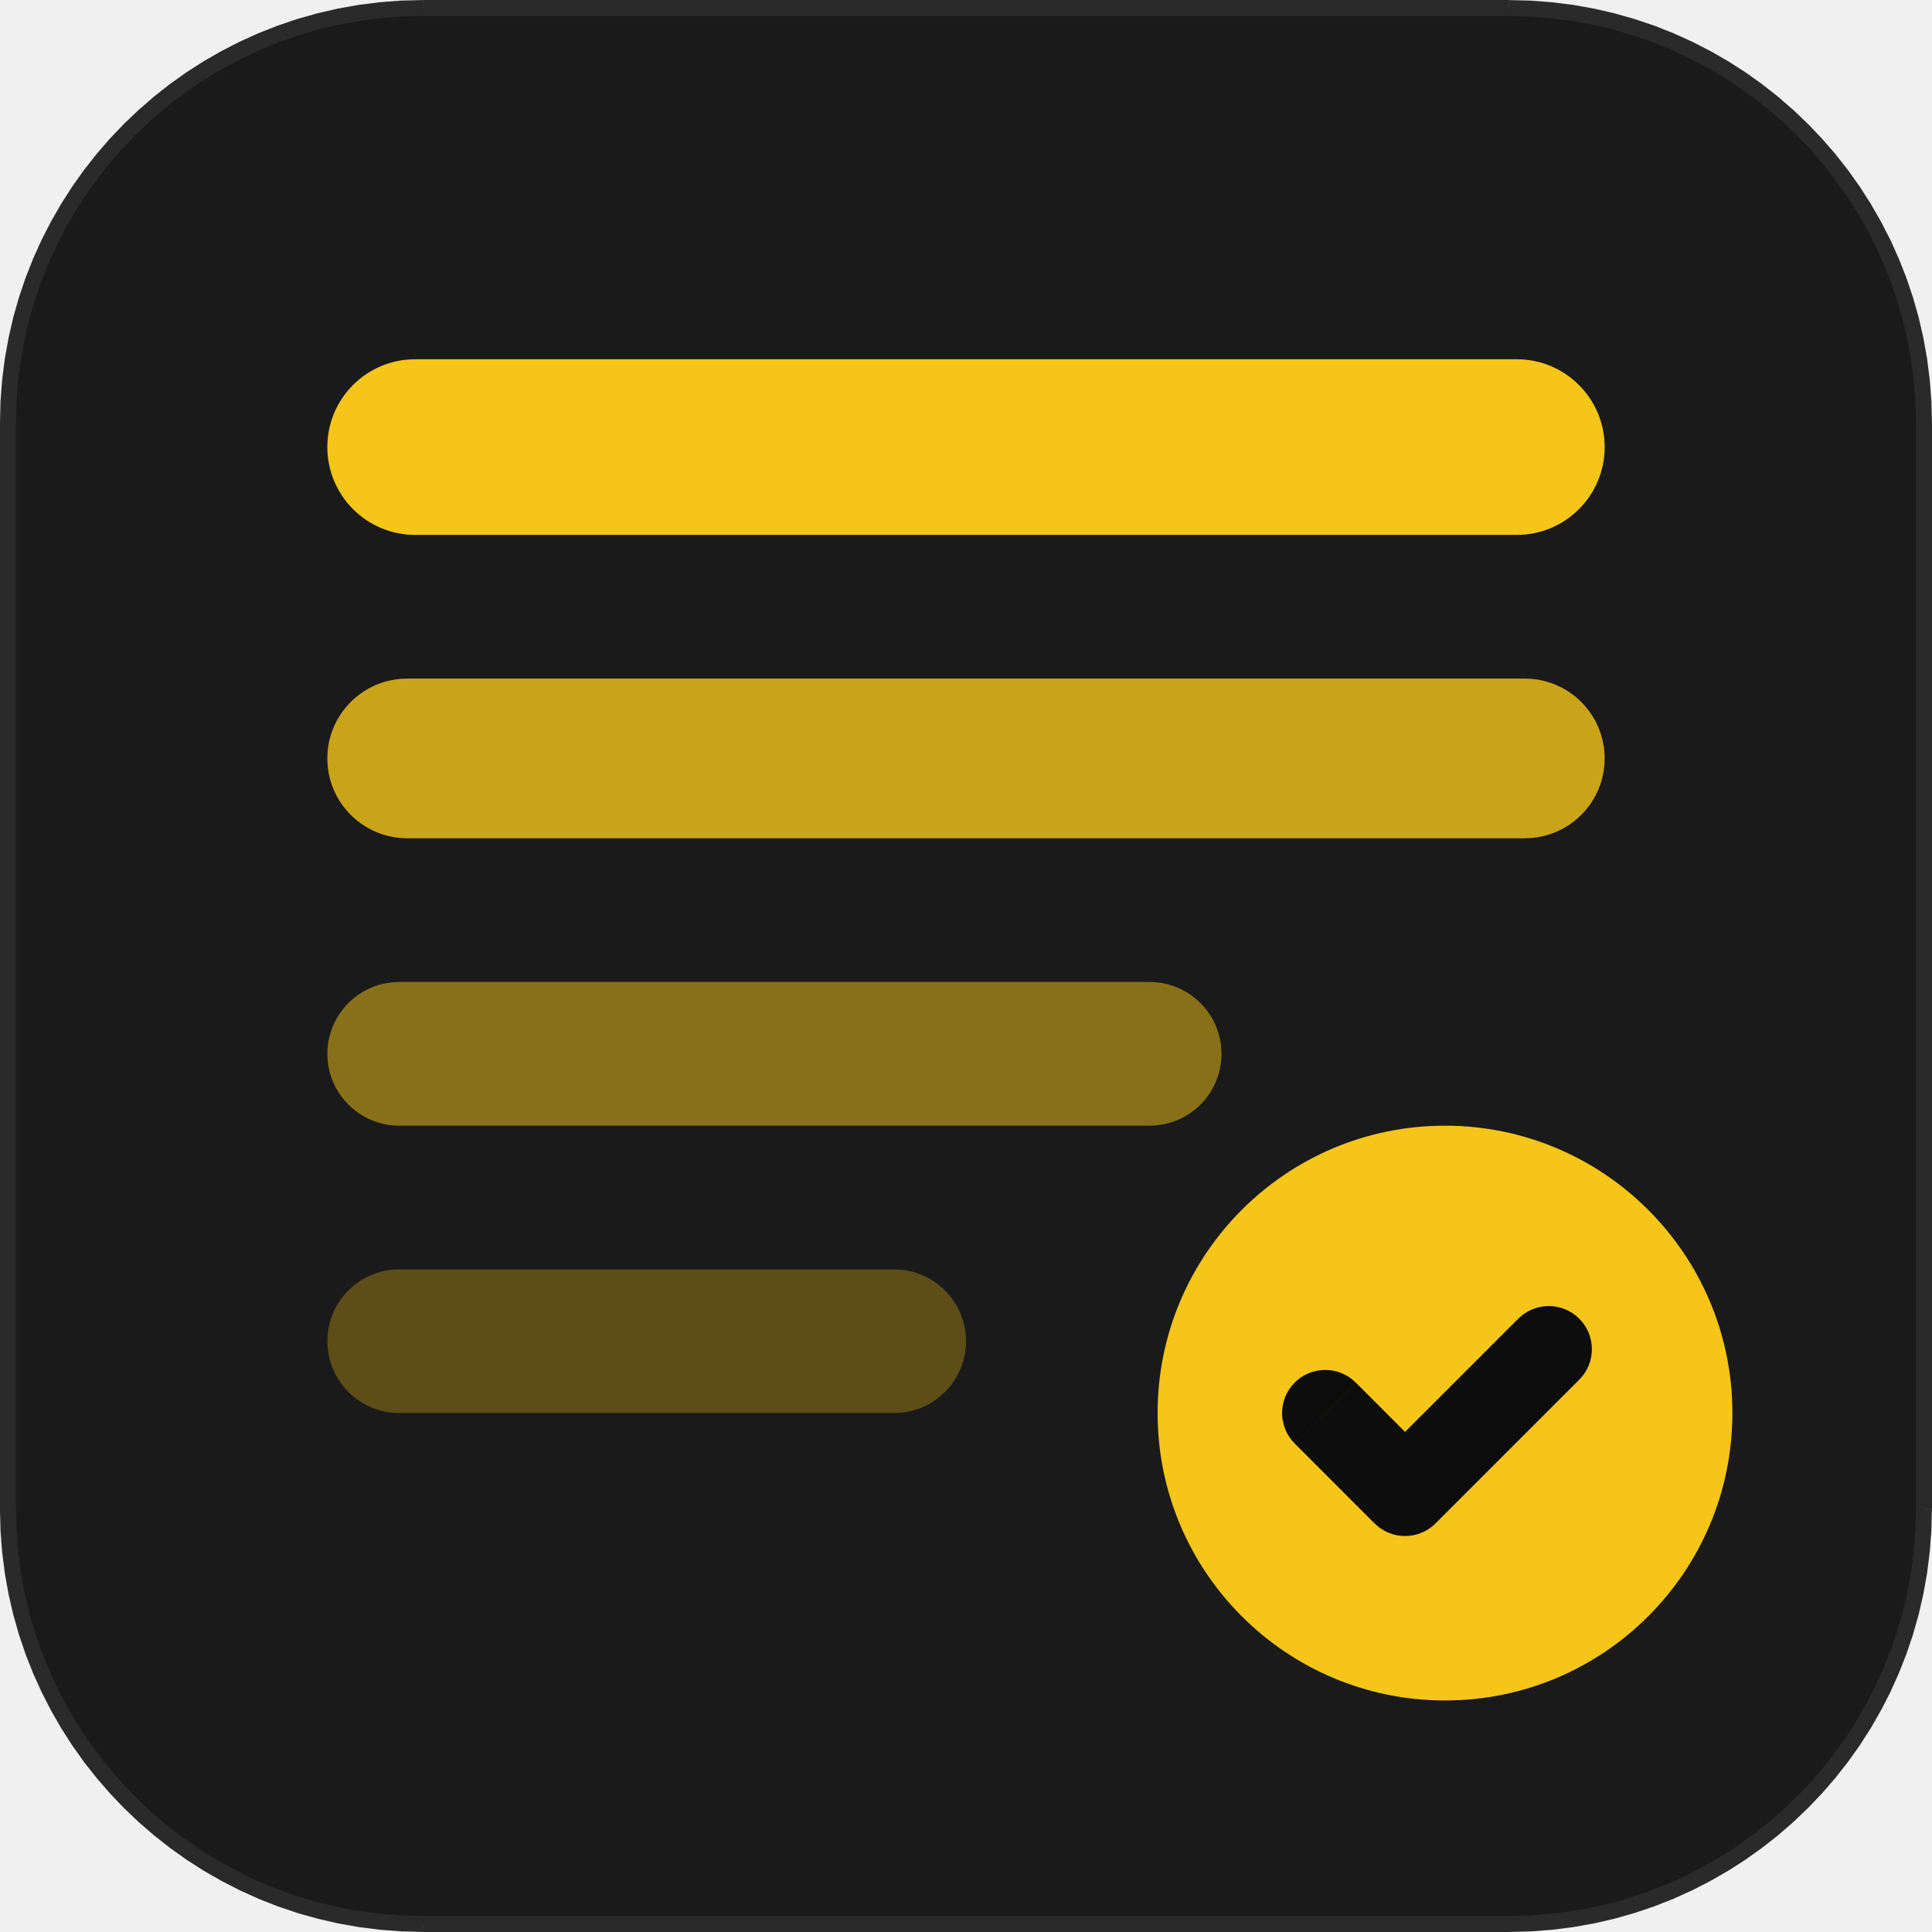
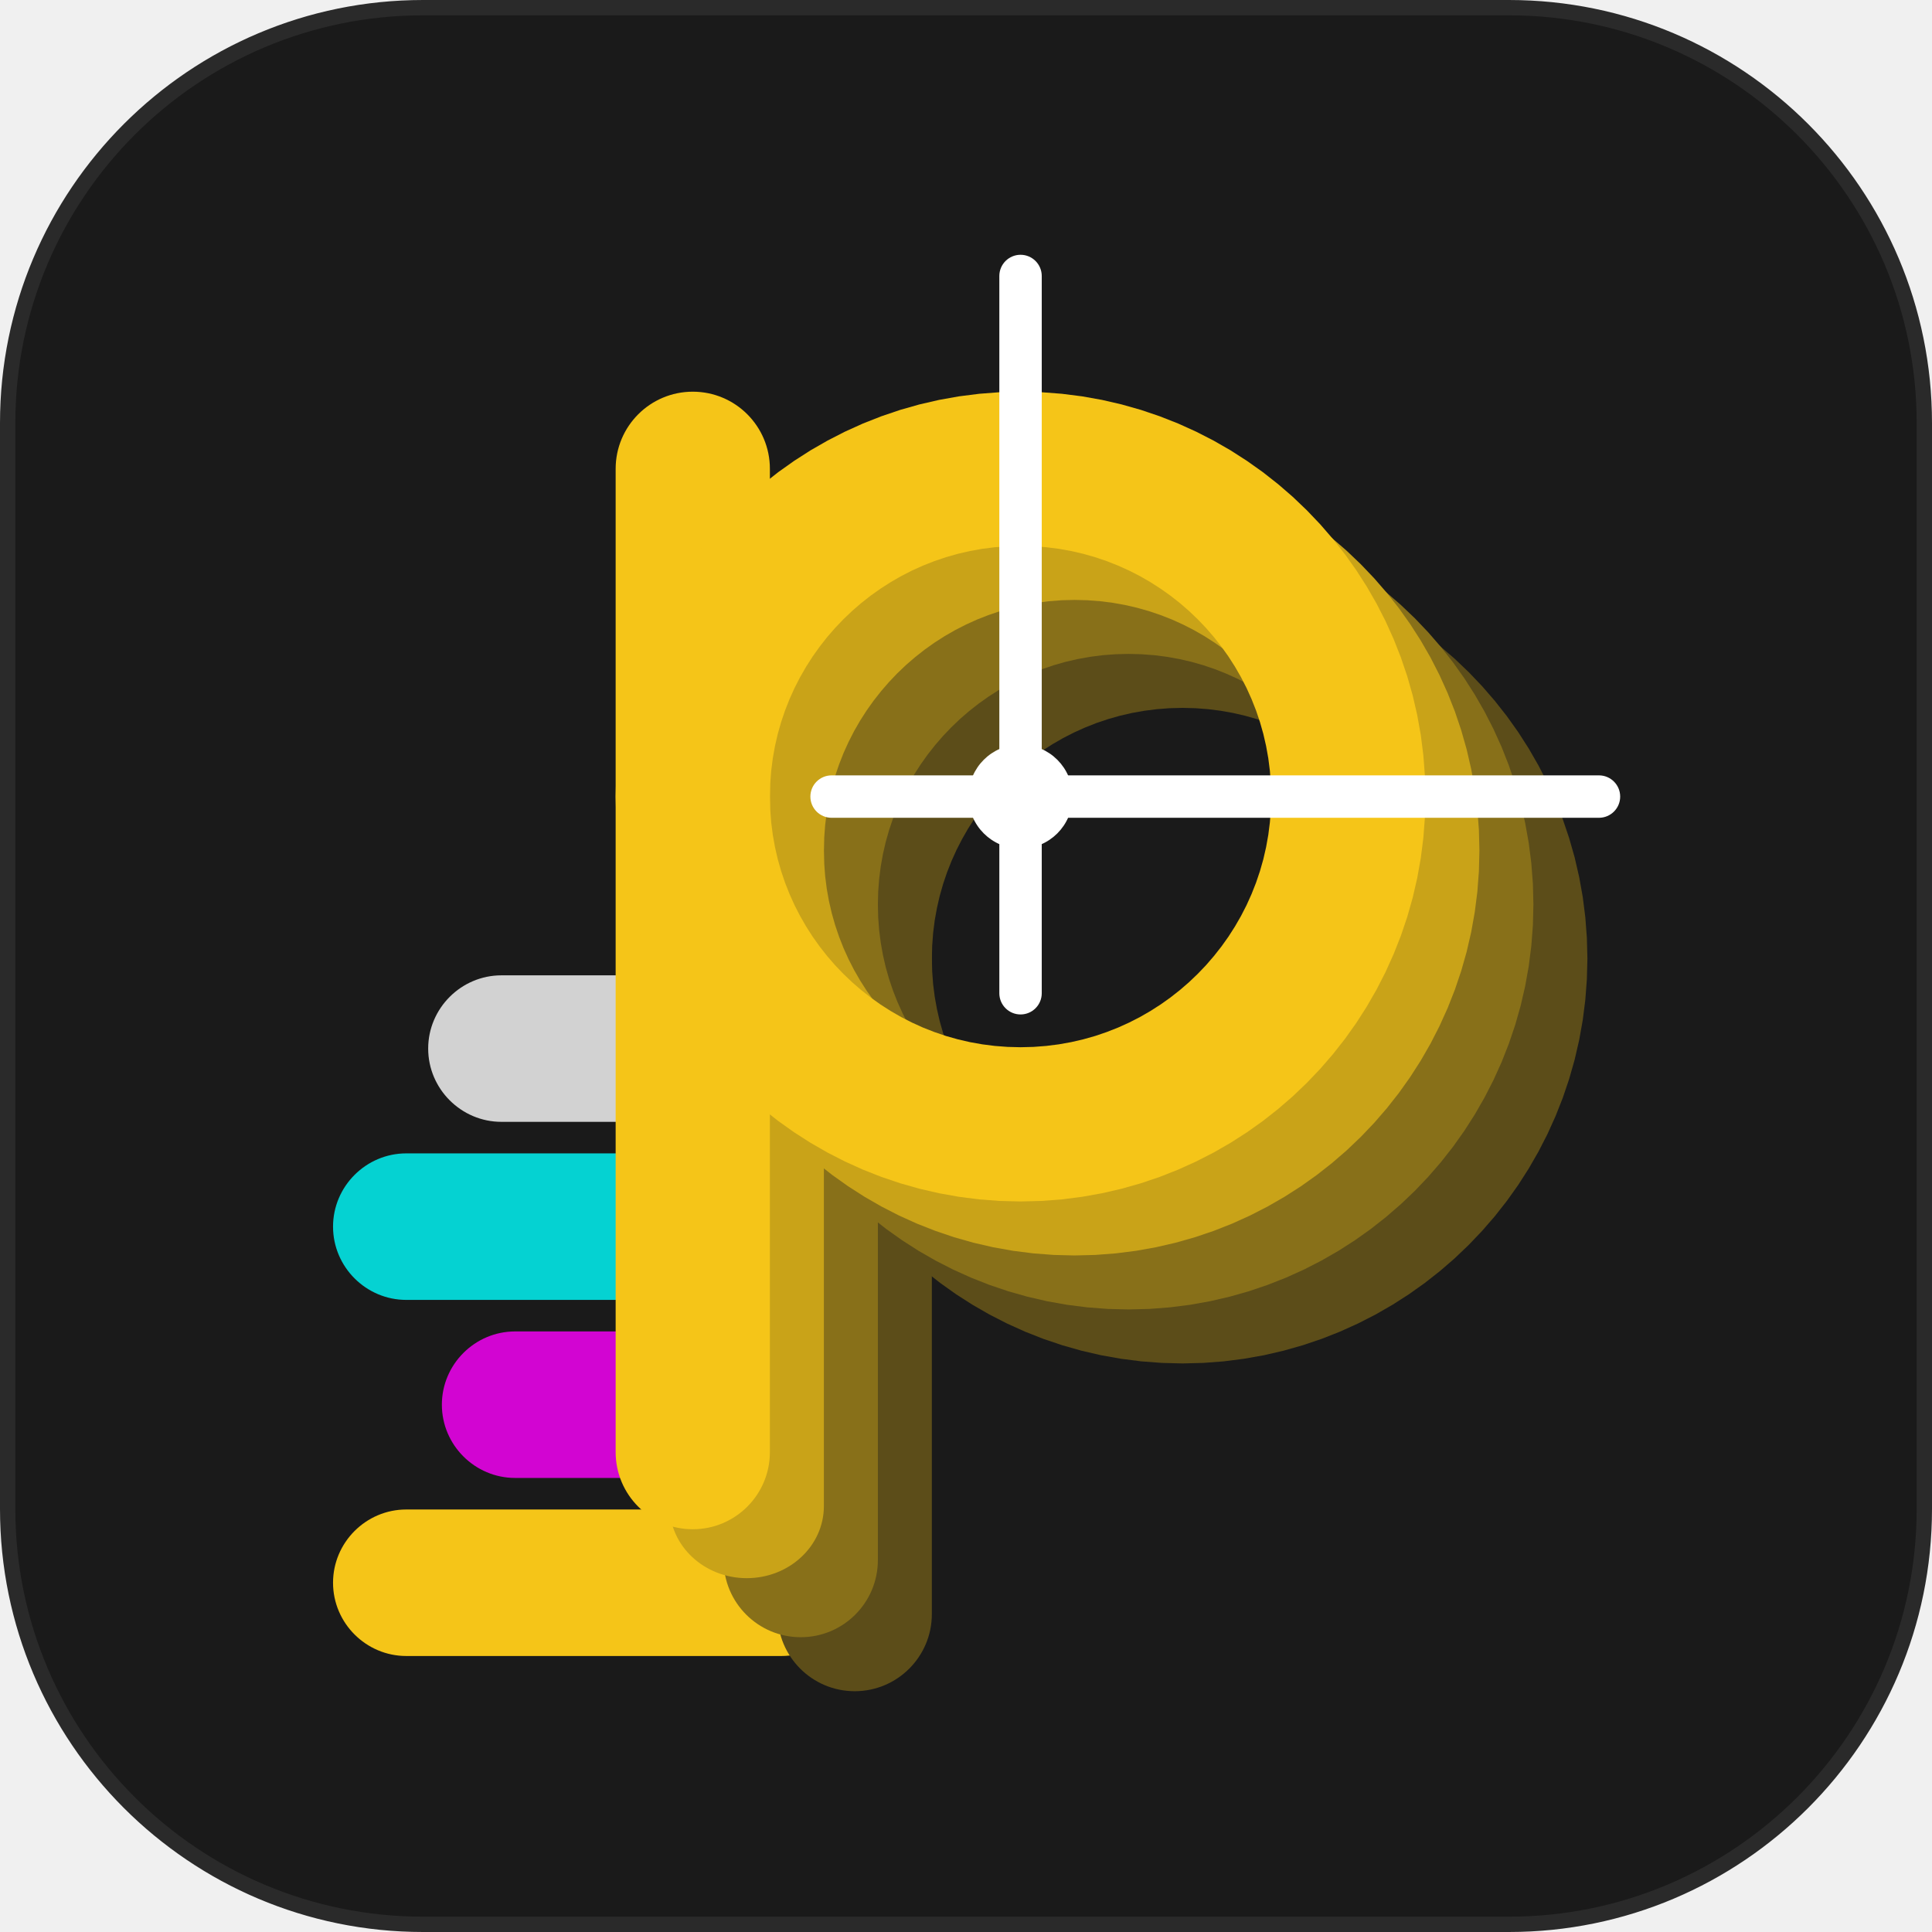
- <svg xmlns="http://www.w3.org/2000/svg" xml:space="preserve" width="0.52in" height="0.52in" version="1.1" style="shape-rendering:geometricPrecision; text-rendering:geometricPrecision; image-rendering:optimizeQuality; fill-rule:evenodd; clip-rule:evenodd" viewBox="0 0 519.93 519.93">
+ <svg xmlns="http://www.w3.org/2000/svg" xml:space="preserve" width="1008px" height="1008px" version="1.1" style="shape-rendering:geometricPrecision; text-rendering:geometricPrecision; image-rendering:optimizeQuality; fill-rule:evenodd; clip-rule:evenodd" viewBox="0 0 1008 1008">
  <defs>
    <style type="text/css">
   
-     .fil6 {fill:#0D0D0D;fill-rule:nonzero}
+     .str1 {stroke:white;stroke-width:2;stroke-miterlimit:22.926}
+     .str0 {stroke:#2A2A2A;stroke-width:8;stroke-miterlimit:22.926}
    .fil0 {fill:#1A1A1A;fill-rule:nonzero}
-     .fil1 {fill:#2A2A2A;fill-rule:nonzero}
-     .fil2 {fill:#F5C518;fill-rule:nonzero}
-     .fil5 {fill:#F5C518;fill-rule:nonzero;fill-opacity:0.302}
-     .fil4 {fill:#F5C518;fill-rule:nonzero;fill-opacity:0.502}
-     .fil3 {fill:#F5C518;fill-rule:nonzero;fill-opacity:0.8}
+     .fil5 {fill:#5C4D19;fill-rule:nonzero}
+     .fil6 {fill:#887019;fill-rule:nonzero}
+     .fil7 {fill:#C9A318;fill-rule:nonzero}
+     .fil8 {fill:#F5C518;fill-rule:nonzero}
+     .fil9 {fill:white;fill-rule:nonzero}
+     .fil3 {fill:#05D2D2}
+     .fil2 {fill:#D205D2}
+     .fil4 {fill:#D2D2D2}
+     .fil1 {fill:#F5C518}
   
  </style>
  </defs>
  <g id="Layer_x0020_1">
-     <g id="_2081344196496">
+     <g id="_2338481015728">
+       <path class="fil0 str0" d="M220.73 4l566.53 0c119.68,0 216.74,97.05 216.74,216.73l0 566.53c0,119.68 -97.06,216.74 -216.74,216.74l-566.53 0c-119.67,0 -216.73,-97.06 -216.73,-216.74l0 -566.53c0,-119.68 97.06,-216.73 216.73,-216.73z" />
      <g>
-         <path class="fil0" d="M113.87 2.15l292.19 0c61.68,0 111.72,50.04 111.72,111.72l0 292.19c0,61.68 -50.04,111.72 -111.72,111.72l-292.19 0c-61.7,0 -111.72,-50.04 -111.72,-111.72l0 -292.19c0,-61.68 50.02,-111.72 111.72,-111.72z" />
-         <path id="_1" class="fil1" d="M406.06 4.31l-292.19 0 0 -4.31 292.19 0 0 0 0 4.31zm113.87 109.56l-4.31 0 0 0 -0.14 -5.64 -0.43 -5.57 -0.69 -5.48 -0.96 -5.39 -1.22 -5.3 -1.48 -5.2 -1.72 -5.09 -1.96 -4.97 -2.19 -4.85 -2.42 -4.72 -2.64 -4.59 -2.85 -4.44 -3.06 -4.3 -3.25 -4.14 -3.44 -3.98 -3.63 -3.8 -3.81 -3.63 -3.97 -3.44 -4.14 -3.25 -4.3 -3.06 -4.44 -2.85 -4.59 -2.64 -4.72 -2.42 -4.85 -2.19 -4.98 -1.96 -5.09 -1.72 -5.2 -1.48 -5.3 -1.22 -5.39 -0.96 -5.48 -0.69 -5.57 -0.43 -5.64 -0.14 0 -4.31 5.86 0.15 5.78 0.44 5.7 0.72 5.61 1 5.5 1.27 5.41 1.53 5.29 1.79 5.17 2.04 5.04 2.28 4.91 2.52 4.77 2.74 4.62 2.96 4.46 3.18 4.3 3.38 4.13 3.58 3.95 3.77 3.77 3.95 3.58 4.13 3.38 4.3 3.18 4.46 2.96 4.62 2.74 4.77 2.52 4.91 2.28 5.04 2.04 5.17 1.79 5.3 1.53 5.4 1.27 5.51 1 5.61 0.72 5.7 0.44 5.78 0.15 5.86 0 0zm-4.31 292.19l0 -292.19 4.31 0 0 292.19 0 0 -4.31 0zm-109.57 113.87l0 -4.31 0 0 5.64 -0.14 5.57 -0.43 5.48 -0.69 5.39 -0.96 5.3 -1.22 5.2 -1.48 5.09 -1.72 4.98 -1.96 4.85 -2.19 4.72 -2.42 4.59 -2.64 4.44 -2.85 4.3 -3.06 4.14 -3.25 3.97 -3.44 3.81 -3.63 3.63 -3.81 3.44 -3.97 3.25 -4.14 3.06 -4.3 2.85 -4.44 2.64 -4.59 2.42 -4.72 2.19 -4.85 1.96 -4.98 1.72 -5.09 1.48 -5.2 1.22 -5.3 0.96 -5.39 0.69 -5.48 0.43 -5.57 0.14 -5.64 4.31 0 -0.15 5.86 -0.44 5.78 -0.72 5.7 -1 5.61 -1.27 5.5 -1.53 5.41 -1.79 5.29 -2.04 5.17 -2.28 5.04 -2.52 4.91 -2.74 4.77 -2.96 4.62 -3.18 4.46 -3.38 4.3 -3.58 4.13 -3.77 3.95 -3.95 3.77 -4.13 3.58 -4.3 3.38 -4.46 3.18 -4.62 2.96 -4.77 2.74 -4.91 2.52 -5.04 2.28 -5.17 2.04 -5.29 1.79 -5.41 1.53 -5.5 1.27 -5.61 1 -5.7 0.72 -5.78 0.44 -5.86 0.15 0 0zm-292.19 -4.31l292.19 0 0 4.31 -292.19 0 0 0 0 -4.31zm-113.87 -109.57l4.31 0 0 0 0.14 5.64 0.43 5.57 0.69 5.48 0.96 5.39 1.22 5.3 1.48 5.2 1.72 5.09 1.96 4.98 2.19 4.85 2.42 4.72 2.64 4.59 2.85 4.44 3.06 4.3 3.25 4.14 3.44 3.97 3.63 3.81 3.81 3.63 3.97 3.44 4.14 3.25 4.3 3.06 4.44 2.85 4.59 2.64 4.72 2.42 4.85 2.19 4.98 1.96 5.09 1.72 5.2 1.48 5.3 1.22 5.39 0.96 5.48 0.69 5.57 0.43 5.64 0.14 0 4.31 -5.86 -0.15 -5.78 -0.44 -5.7 -0.72 -5.61 -1 -5.5 -1.27 -5.41 -1.53 -5.29 -1.79 -5.17 -2.04 -5.04 -2.28 -4.91 -2.52 -4.77 -2.74 -4.62 -2.96 -4.46 -3.18 -4.3 -3.38 -4.13 -3.58 -3.96 -3.77 -3.76 -3.95 -3.58 -4.13 -3.39 -4.3 -3.17 -4.46 -2.96 -4.62 -2.74 -4.77 -2.52 -4.91 -2.28 -5.04 -2.04 -5.17 -1.79 -5.29 -1.54 -5.41 -1.27 -5.51 -1 -5.61 -0.72 -5.7 -0.44 -5.78 -0.15 -5.86 0 0zm4.31 -292.19l0 292.19 -4.31 0 0 -292.19 0 0 4.31 0zm109.56 -113.87l0 4.31 0 0 -5.64 0.14 -5.57 0.43 -5.48 0.69 -5.39 0.96 -5.3 1.22 -5.2 1.48 -5.09 1.72 -4.98 1.96 -4.85 2.19 -4.72 2.42 -4.59 2.64 -4.44 2.85 -4.3 3.06 -4.14 3.25 -3.97 3.44 -3.81 3.63 -3.63 3.81 -3.44 3.98 -3.26 4.14 -3.06 4.3 -2.85 4.44 -2.64 4.59 -2.42 4.72 -2.19 4.85 -1.96 4.97 -1.72 5.09 -1.48 5.2 -1.22 5.3 -0.96 5.4 -0.69 5.48 -0.43 5.57 -0.14 5.64 -4.31 0 0.15 -5.86 0.44 -5.78 0.72 -5.7 1 -5.6 1.27 -5.51 1.54 -5.4 1.79 -5.3 2.04 -5.17 2.28 -5.04 2.52 -4.91 2.74 -4.77 2.96 -4.62 3.17 -4.46 3.38 -4.3 3.58 -4.13 3.77 -3.95 3.95 -3.77 4.13 -3.58 4.3 -3.38 4.46 -3.18 4.62 -2.96 4.77 -2.74 4.91 -2.52 5.04 -2.28 5.17 -2.04 5.29 -1.79 5.41 -1.53 5.5 -1.27 5.61 -1 5.7 -0.72 5.78 -0.44 5.86 -0.15 0 0z" />
-       </g>
-       <path class="fil2" d="M111.71 96.68l296.49 0c13.05,0 23.64,10.59 23.64,23.63l0 0c0,13.05 -10.59,23.64 -23.64,23.64l-296.49 0c-13.05,0 -23.62,-10.59 -23.62,-23.64l0 0c0,-13.05 10.57,-23.63 23.64,-23.63l-0.02 0z" />
-       <path class="fil3" d="M109.57 182.62l300.78 0c11.87,0 21.49,9.63 21.49,21.49l0 0c0,11.85 -9.63,21.48 -21.49,21.48l-300.78 0c-11.85,0 -21.48,-9.63 -21.48,-21.48l0 0c0,-11.87 9.63,-21.49 21.48,-21.49z" />
-       <path class="fil4" d="M107.42 264.27l201.95 0c10.68,0 19.35,8.65 19.35,19.33l0 0c0,10.67 -8.66,19.33 -19.33,19.33l-201.96 0c-10.67,0 -19.33,-8.66 -19.33,-19.33l0 0c0,-10.68 8.66,-19.33 19.33,-19.33l0 0z" />
-       <path class="fil5" d="M107.42 341.61l133.2 0c10.68,0 19.35,8.65 19.35,19.33l0 0c0,10.67 -8.66,19.33 -19.33,19.33l-133.21 0c-10.67,0 -19.33,-8.67 -19.33,-19.33l0 0c0,-10.68 8.66,-19.33 19.33,-19.33l0 0z" />
-       <circle class="fil2" cx="388.87" cy="380.28" r="77.34" />
-       <g>
-         <path class="fil6" d="M348.43 388.48c-4.53,-4.53 -4.53,-11.89 0,-16.41 4.53,-4.53 11.89,-4.53 16.41,0l-16.42 16.41zm21.48 21.49l-21.48 -21.49 16.42 -16.41 21.48 21.49 -0 16.41 -16.41 0zm16.42 -16.41c4.53,4.53 4.53,11.89 -0,16.41 -4.53,4.53 -11.89,4.53 -16.41,-0l16.42 -16.41zm38.67 -22.27l-38.68 38.68 -16.41 -16.41 38.68 -38.68 16.41 16.41zm-16.41 -16.41c4.53,-4.53 11.88,-4.53 16.41,0 4.53,4.53 4.53,11.88 0,16.41l-16.41 -16.41z" />
+         <path class="fil1" d="M211.98 787.56l195.75 0c21.02,0 38.22,17.2 38.22,38.22l0 0c0,21.02 -17.2,38.22 -38.22,38.22l-195.75 0c-21.03,0 -38.22,-17.2 -38.22,-38.22l0 0c0,-21.02 17.19,-38.22 38.22,-38.22z" />
+         <path class="fil2" d="M268.76 694.66l110.8 0c21.02,0 38.22,17.2 38.22,38.22l0 0c0,21.03 -17.2,38.22 -38.22,38.22l-110.8 0c-21.02,0 -38.22,-17.19 -38.22,-38.22l0 0c0,-21.02 17.2,-38.22 38.22,-38.22z" />
+         <path class="fil3" d="M211.98 601.76l167.58 0c21.02,0 38.22,17.2 38.22,38.22l0 0.01c0,21.02 -17.2,38.22 -38.22,38.22l-167.58 0c-21.02,0 -38.22,-17.2 -38.22,-38.22l0 -0.01c0,-21.02 17.2,-38.22 38.22,-38.22z" />
+         <path class="fil4" d="M261.62 508.87l152.64 0c21.02,0 38.22,17.2 38.22,38.22l0 0c0,21.02 -17.2,38.22 -38.22,38.22l-152.64 0c-21.02,0 -38.22,-17.2 -38.22,-38.22l0 0c0,-21.02 17.2,-38.22 38.22,-38.22z" />
+         <g>
+           <path class="fil5" d="M405.71 329.1c0,-22.23 18.01,-40.24 40.24,-40.24 22.22,0 40.23,18.01 40.23,40.24l-80.47 0zm0 513.03l0 -513.03 80.47 0 0 513.03 -80.47 0zm80.47 0c0,22.22 -18.01,40.24 -40.23,40.24 -22.23,0 -40.24,-18.02 -40.24,-40.24l80.47 0z" />
+         </g>
+         <g>
+           <path class="fil5" d="M616.96 369.33l0 -80.47 0 0 10.83 0.27 10.71 0.82 10.57 1.34 10.41 1.86 10.23 2.36 10.05 2.85 9.83 3.33 9.6 3.78 9.37 4.24 9.12 4.67 8.85 5.08 8.56 5.5 8.29 5.88 7.97 6.27 7.66 6.63 7.32 6.99 6.99 7.33 6.63 7.66 6.27 7.97 5.89 8.28 5.49 8.57 5.09 8.85 4.67 9.11 4.23 9.37 3.79 9.61 3.32 9.83 2.86 10.04 2.36 10.23 1.86 10.41 1.34 10.57 0.81 10.72 0.28 10.83 -80.48 0 -0.17 -6.77 -0.51 -6.66 -0.83 -6.55 -1.15 -6.43 -1.46 -6.31 -1.75 -6.19 -2.06 -6.06 -2.33 -5.93 -2.62 -5.78 -2.88 -5.63 -3.15 -5.48 -3.4 -5.31 -3.65 -5.12 -3.89 -4.95 -4.11 -4.75 -4.34 -4.55 -4.55 -4.34 -4.75 -4.12 -4.95 -3.89 -5.13 -3.64 -5.31 -3.41 -5.47 -3.15 -5.64 -2.88 -5.78 -2.61 -5.92 -2.34 -6.07 -2.05 -6.18 -1.76 -6.32 -1.46 -6.43 -1.15 -6.54 -0.83 -6.66 -0.51 -6.77 -0.17 0 0zm-130.77 130.78l-80.48 0 0 0 0.27 -10.83 0.82 -10.72 1.34 -10.57 1.86 -10.41 2.36 -10.23 2.85 -10.04 3.33 -9.83 3.78 -9.61 4.24 -9.37 4.67 -9.11 5.09 -8.85 5.49 -8.57 5.89 -8.28 6.26 -7.97 6.64 -7.66 6.98 -7.33 7.33 -6.99 7.66 -6.63 7.97 -6.27 8.28 -5.88 8.57 -5.5 8.85 -5.08 9.11 -4.67 9.37 -4.24 9.61 -3.78 9.83 -3.33 10.04 -2.85 10.23 -2.36 10.41 -1.86 10.57 -1.34 10.72 -0.82 10.83 -0.27 0 80.47 -6.77 0.17 -6.66 0.51 -6.54 0.83 -6.44 1.15 -6.31 1.46 -6.19 1.76 -6.06 2.05 -5.93 2.34 -5.78 2.61 -5.63 2.88 -5.47 3.15 -5.31 3.41 -5.13 3.64 -4.95 3.89 -4.75 4.12 -4.55 4.34 -4.34 4.55 -4.12 4.75 -3.89 4.95 -3.64 5.12 -3.41 5.31 -3.14 5.48 -2.89 5.63 -2.61 5.78 -2.34 5.93 -2.05 6.06 -1.76 6.19 -1.45 6.31 -1.16 6.43 -0.83 6.55 -0.5 6.66 -0.17 6.77 0 0zm130.77 130.77l0 80.48 0 0 -10.83 -0.28 -10.72 -0.81 -10.57 -1.35 -10.41 -1.85 -10.23 -2.37 -10.04 -2.85 -9.83 -3.32 -9.61 -3.79 -9.37 -4.24 -9.11 -4.66 -8.85 -5.09 -8.57 -5.49 -8.28 -5.89 -7.97 -6.27 -7.66 -6.63 -7.33 -6.99 -6.98 -7.33 -6.64 -7.65 -6.26 -7.98 -5.89 -8.28 -5.49 -8.57 -5.09 -8.85 -4.67 -9.11 -4.23 -9.37 -3.79 -9.6 -3.33 -9.83 -2.85 -10.05 -2.36 -10.23 -1.86 -10.41 -1.34 -10.57 -0.82 -10.71 -0.27 -10.83 80.48 0 0.17 6.77 0.5 6.65 0.83 6.55 1.16 6.43 1.45 6.32 1.76 6.18 2.05 6.07 2.34 5.92 2.61 5.78 2.89 5.64 3.14 5.47 3.41 5.31 3.65 5.13 3.88 4.94 4.12 4.76 4.34 4.55 4.55 4.33 4.75 4.12 4.95 3.89 5.13 3.65 5.31 3.4 5.47 3.15 5.63 2.88 5.78 2.62 5.93 2.33 6.06 2.06 6.19 1.75 6.31 1.46 6.44 1.15 6.54 0.83 6.66 0.51 6.77 0.17 0 0zm130.77 -130.77l80.48 0 0 0 -0.28 10.83 -0.81 10.71 -1.34 10.57 -1.86 10.41 -2.36 10.23 -2.86 10.05 -3.32 9.83 -3.79 9.6 -4.23 9.37 -4.67 9.11 -5.09 8.85 -5.49 8.57 -5.89 8.28 -6.27 7.98 -6.63 7.65 -6.99 7.33 -7.32 6.99 -7.66 6.63 -7.97 6.27 -8.29 5.89 -8.56 5.49 -8.85 5.09 -9.12 4.66 -9.37 4.24 -9.6 3.79 -9.83 3.32 -10.05 2.85 -10.23 2.37 -10.41 1.85 -10.57 1.35 -10.71 0.81 -10.83 0.28 0 -80.48 6.77 -0.17 6.66 -0.51 6.54 -0.83 6.43 -1.15 6.32 -1.46 6.18 -1.75 6.07 -2.06 5.92 -2.33 5.78 -2.62 5.64 -2.88 5.47 -3.15 5.31 -3.4 5.13 -3.65 4.95 -3.89 4.75 -4.12 4.55 -4.33 4.34 -4.55 4.11 -4.76 3.89 -4.94 3.65 -5.13 3.4 -5.31 3.15 -5.47 2.88 -5.64 2.62 -5.78 2.33 -5.92 2.06 -6.07 1.75 -6.18 1.46 -6.32 1.15 -6.43 0.83 -6.55 0.51 -6.65 0.17 -6.77 0 0z" />
+         </g>
+         <g>
+           <path class="fil6" d="M377.54 300.93c0,-22.22 18.02,-40.24 40.24,-40.24 22.22,0 40.24,18.02 40.24,40.24l-80.48 0zm0 513.03l0 -513.03 80.48 0 0 513.03 -80.48 0zm80.48 0c0,22.23 -18.02,40.24 -40.24,40.24 -22.22,0 -40.24,-18.01 -40.24,-40.24l80.48 0z" />
+         </g>
+         <g>
+           <path class="fil6" d="M588.79 341.17l0 -80.48 0 0 10.83 0.27 10.71 0.82 10.58 1.34 10.41 1.86 10.23 2.36 10.04 2.85 9.83 3.33 9.61 3.79 9.37 4.23 9.11 4.67 8.85 5.09 8.57 5.49 8.28 5.89 7.97 6.27 7.66 6.63 7.33 6.98 6.98 7.33 6.64 7.66 6.26 7.97 5.89 8.28 5.49 8.57 5.09 8.85 4.67 9.12 4.24 9.36 3.78 9.61 3.33 9.83 2.85 10.04 2.36 10.24 1.86 10.41 1.34 10.57 0.82 10.71 0.27 10.83 -80.47 0 -0.18 -6.77 -0.5 -6.66 -0.83 -6.54 -1.15 -6.43 -1.46 -6.32 -1.76 -6.19 -2.05 -6.06 -2.34 -5.93 -2.61 -5.78 -2.89 -5.63 -3.14 -5.47 -3.41 -5.31 -3.65 -5.13 -3.88 -4.95 -4.12 -4.75 -4.34 -4.55 -4.55 -4.34 -4.75 -4.12 -4.95 -3.88 -5.13 -3.65 -5.31 -3.4 -5.47 -3.15 -5.63 -2.89 -5.78 -2.61 -5.93 -2.34 -6.06 -2.05 -6.19 -1.76 -6.31 -1.45 -6.44 -1.15 -6.54 -0.84 -6.66 -0.5 -6.77 -0.17 0 0zm-130.77 130.77l-80.48 0 0 0 0.28 -10.83 0.81 -10.71 1.34 -10.57 1.86 -10.41 2.36 -10.24 2.85 -10.04 3.33 -9.83 3.79 -9.61 4.23 -9.36 4.67 -9.12 5.09 -8.85 5.49 -8.57 5.89 -8.28 6.27 -7.97 6.63 -7.66 6.99 -7.33 7.32 -6.98 7.66 -6.63 7.97 -6.27 8.29 -5.89 8.56 -5.49 8.85 -5.09 9.12 -4.67 9.37 -4.23 9.6 -3.79 9.83 -3.33 10.05 -2.85 10.23 -2.36 10.41 -1.86 10.57 -1.34 10.71 -0.82 10.83 -0.27 0 80.48 -6.77 0.17 -6.66 0.5 -6.54 0.84 -6.43 1.15 -6.32 1.45 -6.19 1.76 -6.06 2.05 -5.92 2.34 -5.79 2.61 -5.63 2.89 -5.47 3.15 -5.31 3.4 -5.13 3.65 -4.94 3.88 -4.76 4.12 -4.55 4.34 -4.34 4.55 -4.11 4.75 -3.89 4.95 -3.65 5.13 -3.4 5.31 -3.15 5.47 -2.88 5.63 -2.62 5.78 -2.34 5.93 -2.05 6.06 -1.76 6.19 -1.45 6.32 -1.15 6.43 -0.83 6.54 -0.51 6.66 -0.17 6.77 0 0zm130.77 130.77l0 80.48 0 0 -10.83 -0.27 -10.71 -0.82 -10.57 -1.34 -10.41 -1.86 -10.23 -2.36 -10.05 -2.85 -9.83 -3.33 -9.6 -3.79 -9.37 -4.23 -9.12 -4.67 -8.85 -5.09 -8.56 -5.49 -8.29 -5.89 -7.97 -6.27 -7.66 -6.63 -7.32 -6.98 -6.99 -7.33 -6.63 -7.66 -6.27 -7.97 -5.89 -8.28 -5.49 -8.57 -5.09 -8.85 -4.67 -9.12 -4.23 -9.36 -3.79 -9.61 -3.33 -9.83 -2.85 -10.04 -2.36 -10.24 -1.86 -10.41 -1.34 -10.57 -0.81 -10.71 -0.28 -10.83 80.48 0 0.17 6.77 0.51 6.66 0.83 6.54 1.15 6.43 1.45 6.32 1.76 6.19 2.05 6.06 2.34 5.93 2.61 5.78 2.89 5.63 3.15 5.47 3.4 5.31 3.65 5.13 3.89 4.95 4.11 4.75 4.34 4.55 4.55 4.34 4.75 4.12 4.95 3.88 5.13 3.65 5.31 3.4 5.47 3.15 5.63 2.89 5.79 2.61 5.92 2.34 6.06 2.05 6.19 1.76 6.32 1.45 6.43 1.15 6.54 0.84 6.66 0.5 6.77 0.17 0 0zm130.78 -130.77l80.47 0 0 0 -0.27 10.83 -0.82 10.71 -1.34 10.57 -1.86 10.41 -2.36 10.24 -2.85 10.04 -3.33 9.83 -3.78 9.61 -4.24 9.36 -4.67 9.12 -5.09 8.85 -5.49 8.57 -5.89 8.28 -6.26 7.97 -6.64 7.66 -6.98 7.33 -7.33 6.98 -7.66 6.63 -7.97 6.27 -8.28 5.89 -8.57 5.49 -8.85 5.09 -9.11 4.67 -9.37 4.23 -9.61 3.79 -9.83 3.33 -10.04 2.85 -10.23 2.36 -10.41 1.86 -10.58 1.34 -10.71 0.82 -10.83 0.27 0 -80.48 6.77 -0.17 6.66 -0.5 6.54 -0.84 6.44 -1.15 6.31 -1.45 6.19 -1.76 6.06 -2.05 5.93 -2.34 5.78 -2.61 5.63 -2.89 5.47 -3.15 5.31 -3.4 5.13 -3.65 4.95 -3.88 4.75 -4.12 4.55 -4.34 4.34 -4.55 4.12 -4.75 3.88 -4.95 3.65 -5.13 3.41 -5.31 3.14 -5.47 2.89 -5.63 2.61 -5.78 2.34 -5.93 2.05 -6.06 1.76 -6.19 1.46 -6.32 1.15 -6.43 0.83 -6.54 0.5 -6.66 0.18 -6.77 0 0z" />
+         </g>
+         <g>
+           <path class="fil7" d="M560.62 313l0 -80.48 0 0 10.84 0.28 10.71 0.81 10.57 1.35 10.41 1.85 10.23 2.37 10.04 2.85 9.84 3.32 9.6 3.79 9.37 4.23 9.11 4.67 8.85 5.09 8.57 5.49 8.28 5.89 7.97 6.27 7.66 6.63 7.33 6.99 6.99 7.33 6.63 7.65 6.27 7.98 5.88 8.28 5.5 8.57 5.09 8.84 4.66 9.12 4.24 9.37 3.79 9.6 3.32 9.83 2.85 10.05 2.36 10.23 1.86 10.41 1.35 10.57 0.81 10.71 0.27 10.83 -80.47 0 -0.17 -6.77 -0.51 -6.65 -0.83 -6.55 -1.15 -6.43 -1.46 -6.32 -1.76 -6.18 -2.05 -6.06 -2.33 -5.93 -2.62 -5.78 -2.88 -5.64 -3.15 -5.47 -3.4 -5.31 -3.65 -5.13 -3.89 -4.94 -4.12 -4.76 -4.34 -4.55 -4.54 -4.34 -4.76 -4.11 -4.94 -3.89 -5.13 -3.65 -5.31 -3.4 -5.48 -3.15 -5.63 -2.88 -5.78 -2.62 -5.93 -2.33 -6.06 -2.06 -6.18 -1.75 -6.32 -1.46 -6.43 -1.15 -6.55 -0.83 -6.66 -0.51 -6.77 -0.17 0 0zm-130.77 130.77l-80.47 0 0 0 0.27 -10.83 0.81 -10.71 1.35 -10.57 1.86 -10.41 2.36 -10.23 2.85 -10.05 3.32 -9.83 3.79 -9.6 4.24 -9.37 4.66 -9.12 5.09 -8.84 5.5 -8.57 5.88 -8.28 6.27 -7.98 6.63 -7.65 6.99 -7.33 7.33 -6.99 7.66 -6.63 7.97 -6.27 8.28 -5.89 8.57 -5.49 8.85 -5.09 9.11 -4.66 9.37 -4.24 9.6 -3.79 9.83 -3.32 10.05 -2.85 10.23 -2.37 10.41 -1.85 10.57 -1.35 10.71 -0.81 10.83 -0.28 0 80.48 -6.77 0.17 -6.65 0.51 -6.55 0.83 -6.43 1.15 -6.32 1.46 -6.18 1.75 -6.06 2.06 -5.93 2.33 -5.78 2.62 -5.63 2.88 -5.48 3.15 -5.31 3.4 -5.13 3.65 -4.94 3.89 -4.76 4.11 -4.55 4.34 -4.33 4.55 -4.12 4.76 -3.89 4.94 -3.65 5.13 -3.4 5.31 -3.15 5.47 -2.88 5.64 -2.62 5.78 -2.33 5.93 -2.05 6.06 -1.76 6.18 -1.46 6.32 -1.15 6.43 -0.83 6.55 -0.51 6.65 -0.17 6.77 0 0zm130.77 130.78l0 80.47 0 0 -10.83 -0.27 -10.71 -0.82 -10.57 -1.34 -10.41 -1.86 -10.23 -2.36 -10.05 -2.85 -9.83 -3.33 -9.6 -3.78 -9.37 -4.24 -9.11 -4.67 -8.85 -5.09 -8.57 -5.49 -8.28 -5.89 -7.97 -6.26 -7.66 -6.63 -7.33 -6.99 -6.99 -7.33 -6.63 -7.66 -6.27 -7.97 -5.88 -8.28 -5.5 -8.57 -5.09 -8.85 -4.66 -9.11 -4.24 -9.37 -3.79 -9.61 -3.32 -9.83 -2.85 -10.04 -2.36 -10.23 -1.86 -10.41 -1.35 -10.57 -0.81 -10.72 -0.27 -10.83 80.47 0 0.17 6.77 0.51 6.66 0.83 6.55 1.15 6.43 1.46 6.31 1.76 6.19 2.05 6.06 2.33 5.93 2.62 5.78 2.88 5.63 3.15 5.48 3.4 5.31 3.65 5.12 3.89 4.95 4.12 4.75 4.33 4.55 4.55 4.34 4.76 4.12 4.94 3.89 5.13 3.64 5.31 3.41 5.48 3.15 5.63 2.88 5.78 2.61 5.93 2.34 6.06 2.05 6.18 1.76 6.32 1.46 6.43 1.15 6.55 0.83 6.65 0.5 6.77 0.18 0 0zm130.78 -130.78l80.47 0 0 0 -0.27 10.83 -0.81 10.72 -1.35 10.57 -1.86 10.41 -2.36 10.23 -2.85 10.04 -3.32 9.83 -3.79 9.61 -4.24 9.37 -4.66 9.11 -5.09 8.85 -5.5 8.57 -5.88 8.28 -6.27 7.97 -6.63 7.66 -6.99 7.33 -7.33 6.99 -7.66 6.63 -7.97 6.26 -8.28 5.89 -8.57 5.49 -8.85 5.09 -9.11 4.67 -9.37 4.24 -9.6 3.78 -9.84 3.33 -10.04 2.85 -10.23 2.36 -10.41 1.86 -10.57 1.34 -10.71 0.82 -10.84 0.27 0 -80.47 6.77 -0.18 6.66 -0.5 6.55 -0.83 6.43 -1.15 6.32 -1.46 6.18 -1.76 6.06 -2.05 5.93 -2.34 5.78 -2.61 5.63 -2.88 5.48 -3.15 5.31 -3.41 5.13 -3.64 4.94 -3.89 4.76 -4.12 4.54 -4.34 4.34 -4.55 4.12 -4.75 3.89 -4.95 3.65 -5.12 3.4 -5.31 3.15 -5.48 2.88 -5.63 2.62 -5.78 2.33 -5.93 2.05 -6.06 1.76 -6.19 1.46 -6.31 1.15 -6.43 0.83 -6.55 0.51 -6.66 0.17 -6.77 0 0z" />
+         </g>
+         <g>
+           <path class="fil7" d="M349.38 306.42c0,-20.76 18.01,-37.6 40.23,-37.6 22.23,0 40.24,16.84 40.24,37.6l-80.47 0zm0 479.38l0 -479.38 80.47 0 0 479.38 -80.47 0zm80.47 0c0,20.76 -18.01,37.59 -40.24,37.59 -22.22,0 -40.23,-16.83 -40.23,-37.59l80.47 0z" />
+         </g>
+         <g>
+           <path class="fil8" d="M321.21 244.6c0,-22.23 18.01,-40.24 40.24,-40.24 22.22,0 40.23,18.01 40.23,40.24l-80.47 0zm0 513.03l0 -513.03 80.47 0 0 513.03 -80.47 0zm80.47 0c0,22.22 -18.01,40.24 -40.23,40.24 -22.23,0 -40.24,-18.02 -40.24,-40.24l80.47 0z" />
+         </g>
+         <g>
+           <path class="fil8" d="M532.46 284.83l0 -80.47 0 0 10.83 0.27 10.71 0.82 10.57 1.34 10.41 1.86 10.23 2.36 10.05 2.85 9.83 3.33 9.6 3.78 9.37 4.24 9.12 4.67 8.85 5.08 8.56 5.5 8.29 5.88 7.97 6.27 7.66 6.63 7.32 6.99 6.99 7.33 6.63 7.66 6.27 7.97 5.89 8.28 5.49 8.57 5.09 8.85 4.67 9.11 4.23 9.37 3.79 9.61 3.33 9.83 2.85 10.04 2.36 10.23 1.86 10.41 1.34 10.57 0.81 10.72 0.28 10.83 -80.48 0 -0.17 -6.77 -0.51 -6.66 -0.83 -6.55 -1.15 -6.43 -1.45 -6.31 -1.76 -6.19 -2.05 -6.06 -2.34 -5.93 -2.61 -5.78 -2.89 -5.63 -3.15 -5.48 -3.4 -5.31 -3.65 -5.12 -3.89 -4.95 -4.11 -4.75 -4.34 -4.55 -4.55 -4.34 -4.75 -4.12 -4.95 -3.89 -5.13 -3.64 -5.31 -3.41 -5.47 -3.15 -5.63 -2.88 -5.79 -2.61 -5.92 -2.34 -6.06 -2.05 -6.19 -1.76 -6.32 -1.46 -6.43 -1.15 -6.54 -0.83 -6.66 -0.51 -6.77 -0.17 0 0zm-130.77 130.78l-80.48 0 0 0 0.27 -10.83 0.82 -10.72 1.34 -10.57 1.86 -10.41 2.36 -10.23 2.85 -10.04 3.33 -9.83 3.78 -9.61 4.24 -9.37 4.67 -9.11 5.09 -8.85 5.49 -8.57 5.89 -8.28 6.26 -7.97 6.64 -7.66 6.98 -7.33 7.33 -6.99 7.66 -6.63 7.97 -6.27 8.28 -5.88 8.57 -5.5 8.85 -5.08 9.11 -4.67 9.37 -4.24 9.61 -3.78 9.83 -3.33 10.04 -2.85 10.23 -2.36 10.41 -1.86 10.58 -1.34 10.71 -0.82 10.83 -0.27 0 80.47 -6.77 0.17 -6.66 0.51 -6.54 0.83 -6.44 1.15 -6.31 1.46 -6.19 1.76 -6.06 2.05 -5.93 2.34 -5.78 2.61 -5.63 2.88 -5.47 3.15 -5.31 3.41 -5.13 3.64 -4.95 3.89 -4.75 4.12 -4.55 4.34 -4.34 4.55 -4.12 4.75 -3.88 4.95 -3.65 5.12 -3.4 5.31 -3.15 5.48 -2.89 5.63 -2.61 5.78 -2.34 5.93 -2.05 6.06 -1.76 6.19 -1.45 6.31 -1.15 6.43 -0.84 6.55 -0.5 6.66 -0.17 6.77 0 0zm130.77 130.77l0 80.47 0 0 -10.83 -0.27 -10.71 -0.81 -10.58 -1.35 -10.41 -1.86 -10.23 -2.36 -10.04 -2.85 -9.83 -3.32 -9.61 -3.79 -9.37 -4.24 -9.11 -4.66 -8.85 -5.09 -8.57 -5.49 -8.28 -5.89 -7.97 -6.27 -7.66 -6.63 -7.33 -6.99 -6.98 -7.33 -6.64 -7.65 -6.26 -7.98 -5.89 -8.28 -5.49 -8.57 -5.09 -8.85 -4.67 -9.11 -4.24 -9.37 -3.78 -9.6 -3.33 -9.83 -2.85 -10.05 -2.36 -10.23 -1.86 -10.41 -1.34 -10.57 -0.82 -10.71 -0.27 -10.83 80.48 0 0.17 6.77 0.5 6.65 0.84 6.55 1.15 6.43 1.45 6.32 1.76 6.18 2.05 6.06 2.34 5.93 2.61 5.78 2.89 5.64 3.15 5.47 3.4 5.31 3.65 5.13 3.88 4.94 4.12 4.76 4.34 4.55 4.55 4.34 4.75 4.11 4.95 3.89 5.13 3.65 5.31 3.4 5.47 3.15 5.63 2.88 5.78 2.62 5.93 2.33 6.06 2.06 6.19 1.75 6.31 1.46 6.44 1.15 6.54 0.83 6.66 0.51 6.77 0.17 0 0zm130.77 -130.77l80.48 0 0 0 -0.28 10.83 -0.81 10.71 -1.34 10.57 -1.86 10.41 -2.36 10.23 -2.85 10.05 -3.33 9.83 -3.79 9.6 -4.23 9.37 -4.67 9.11 -5.09 8.85 -5.49 8.57 -5.89 8.28 -6.27 7.98 -6.63 7.65 -6.99 7.33 -7.32 6.99 -7.66 6.63 -7.97 6.27 -8.29 5.89 -8.56 5.49 -8.85 5.09 -9.12 4.66 -9.37 4.24 -9.6 3.79 -9.83 3.32 -10.05 2.85 -10.23 2.36 -10.41 1.86 -10.57 1.35 -10.71 0.81 -10.83 0.27 0 -80.47 6.77 -0.17 6.66 -0.51 6.54 -0.83 6.43 -1.15 6.32 -1.46 6.19 -1.75 6.06 -2.06 5.92 -2.33 5.79 -2.62 5.63 -2.88 5.47 -3.15 5.31 -3.4 5.13 -3.65 4.95 -3.89 4.75 -4.11 4.55 -4.34 4.34 -4.55 4.11 -4.76 3.89 -4.94 3.65 -5.13 3.4 -5.31 3.15 -5.47 2.89 -5.64 2.61 -5.78 2.34 -5.93 2.05 -6.06 1.76 -6.18 1.45 -6.32 1.15 -6.43 0.83 -6.55 0.51 -6.65 0.17 -6.77 0 0z" />
+         </g>
+         <g>
+           <path class="fil9" d="M433.88 426.67c-6.12,0 -11.07,-4.95 -11.07,-11.06 0,-6.11 4.95,-11.07 11.07,-11.07l0 22.13zm400.36 0l-400.36 0 0 -22.13 400.36 0 0 22.13zm0 -22.13c6.11,0 11.07,4.96 11.07,11.07 0,6.11 -4.96,11.06 -11.07,11.06l0 -22.13z" />
+         </g>
+         <g>
+           <path class="fil9" d="M521.39 144c0,-6.11 4.96,-11.07 11.07,-11.07 6.11,0 11.06,4.96 11.06,11.07l-22.13 0zm0 374.21l0 -374.21 22.13 0 0 374.21 -22.13 0zm22.13 0c0,6.11 -4.95,11.07 -11.06,11.07 -6.11,0 -11.07,-4.96 -11.07,-11.07l22.13 0z" />
+         </g>
+         <circle class="fil9 str1" cx="532.46" cy="415.61" r="26.15" />
      </g>
    </g>
  </g>
</svg>
